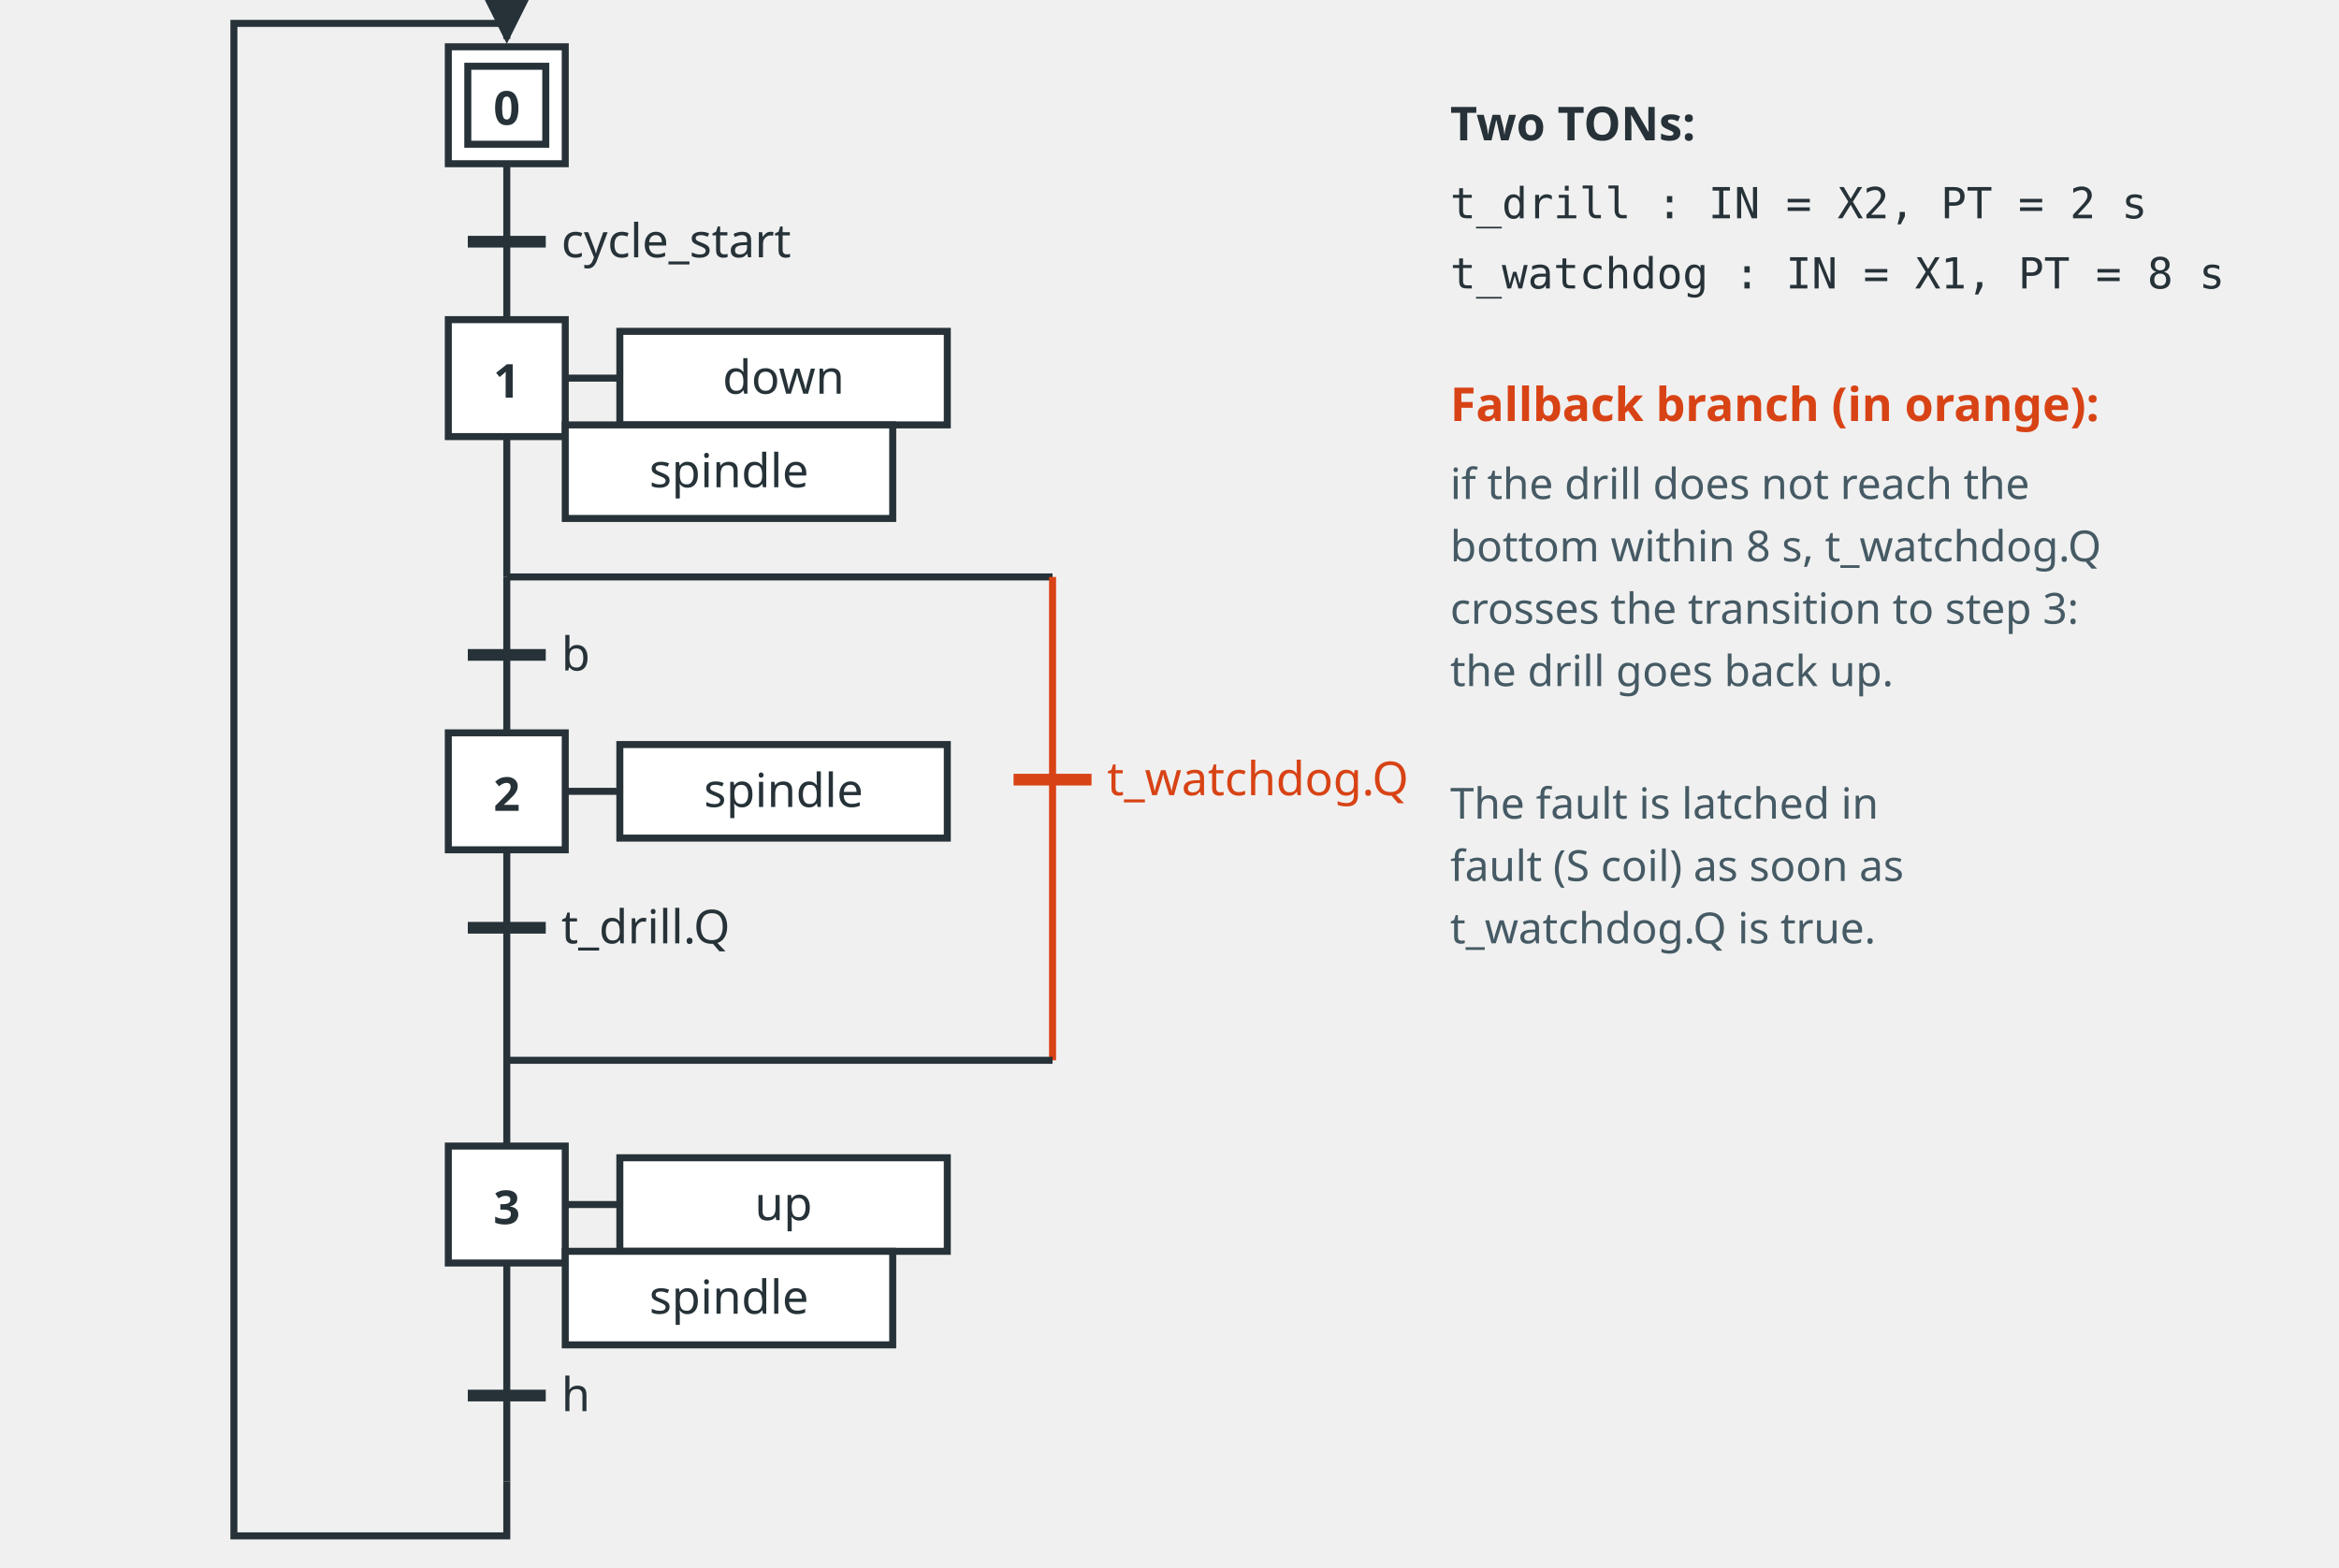
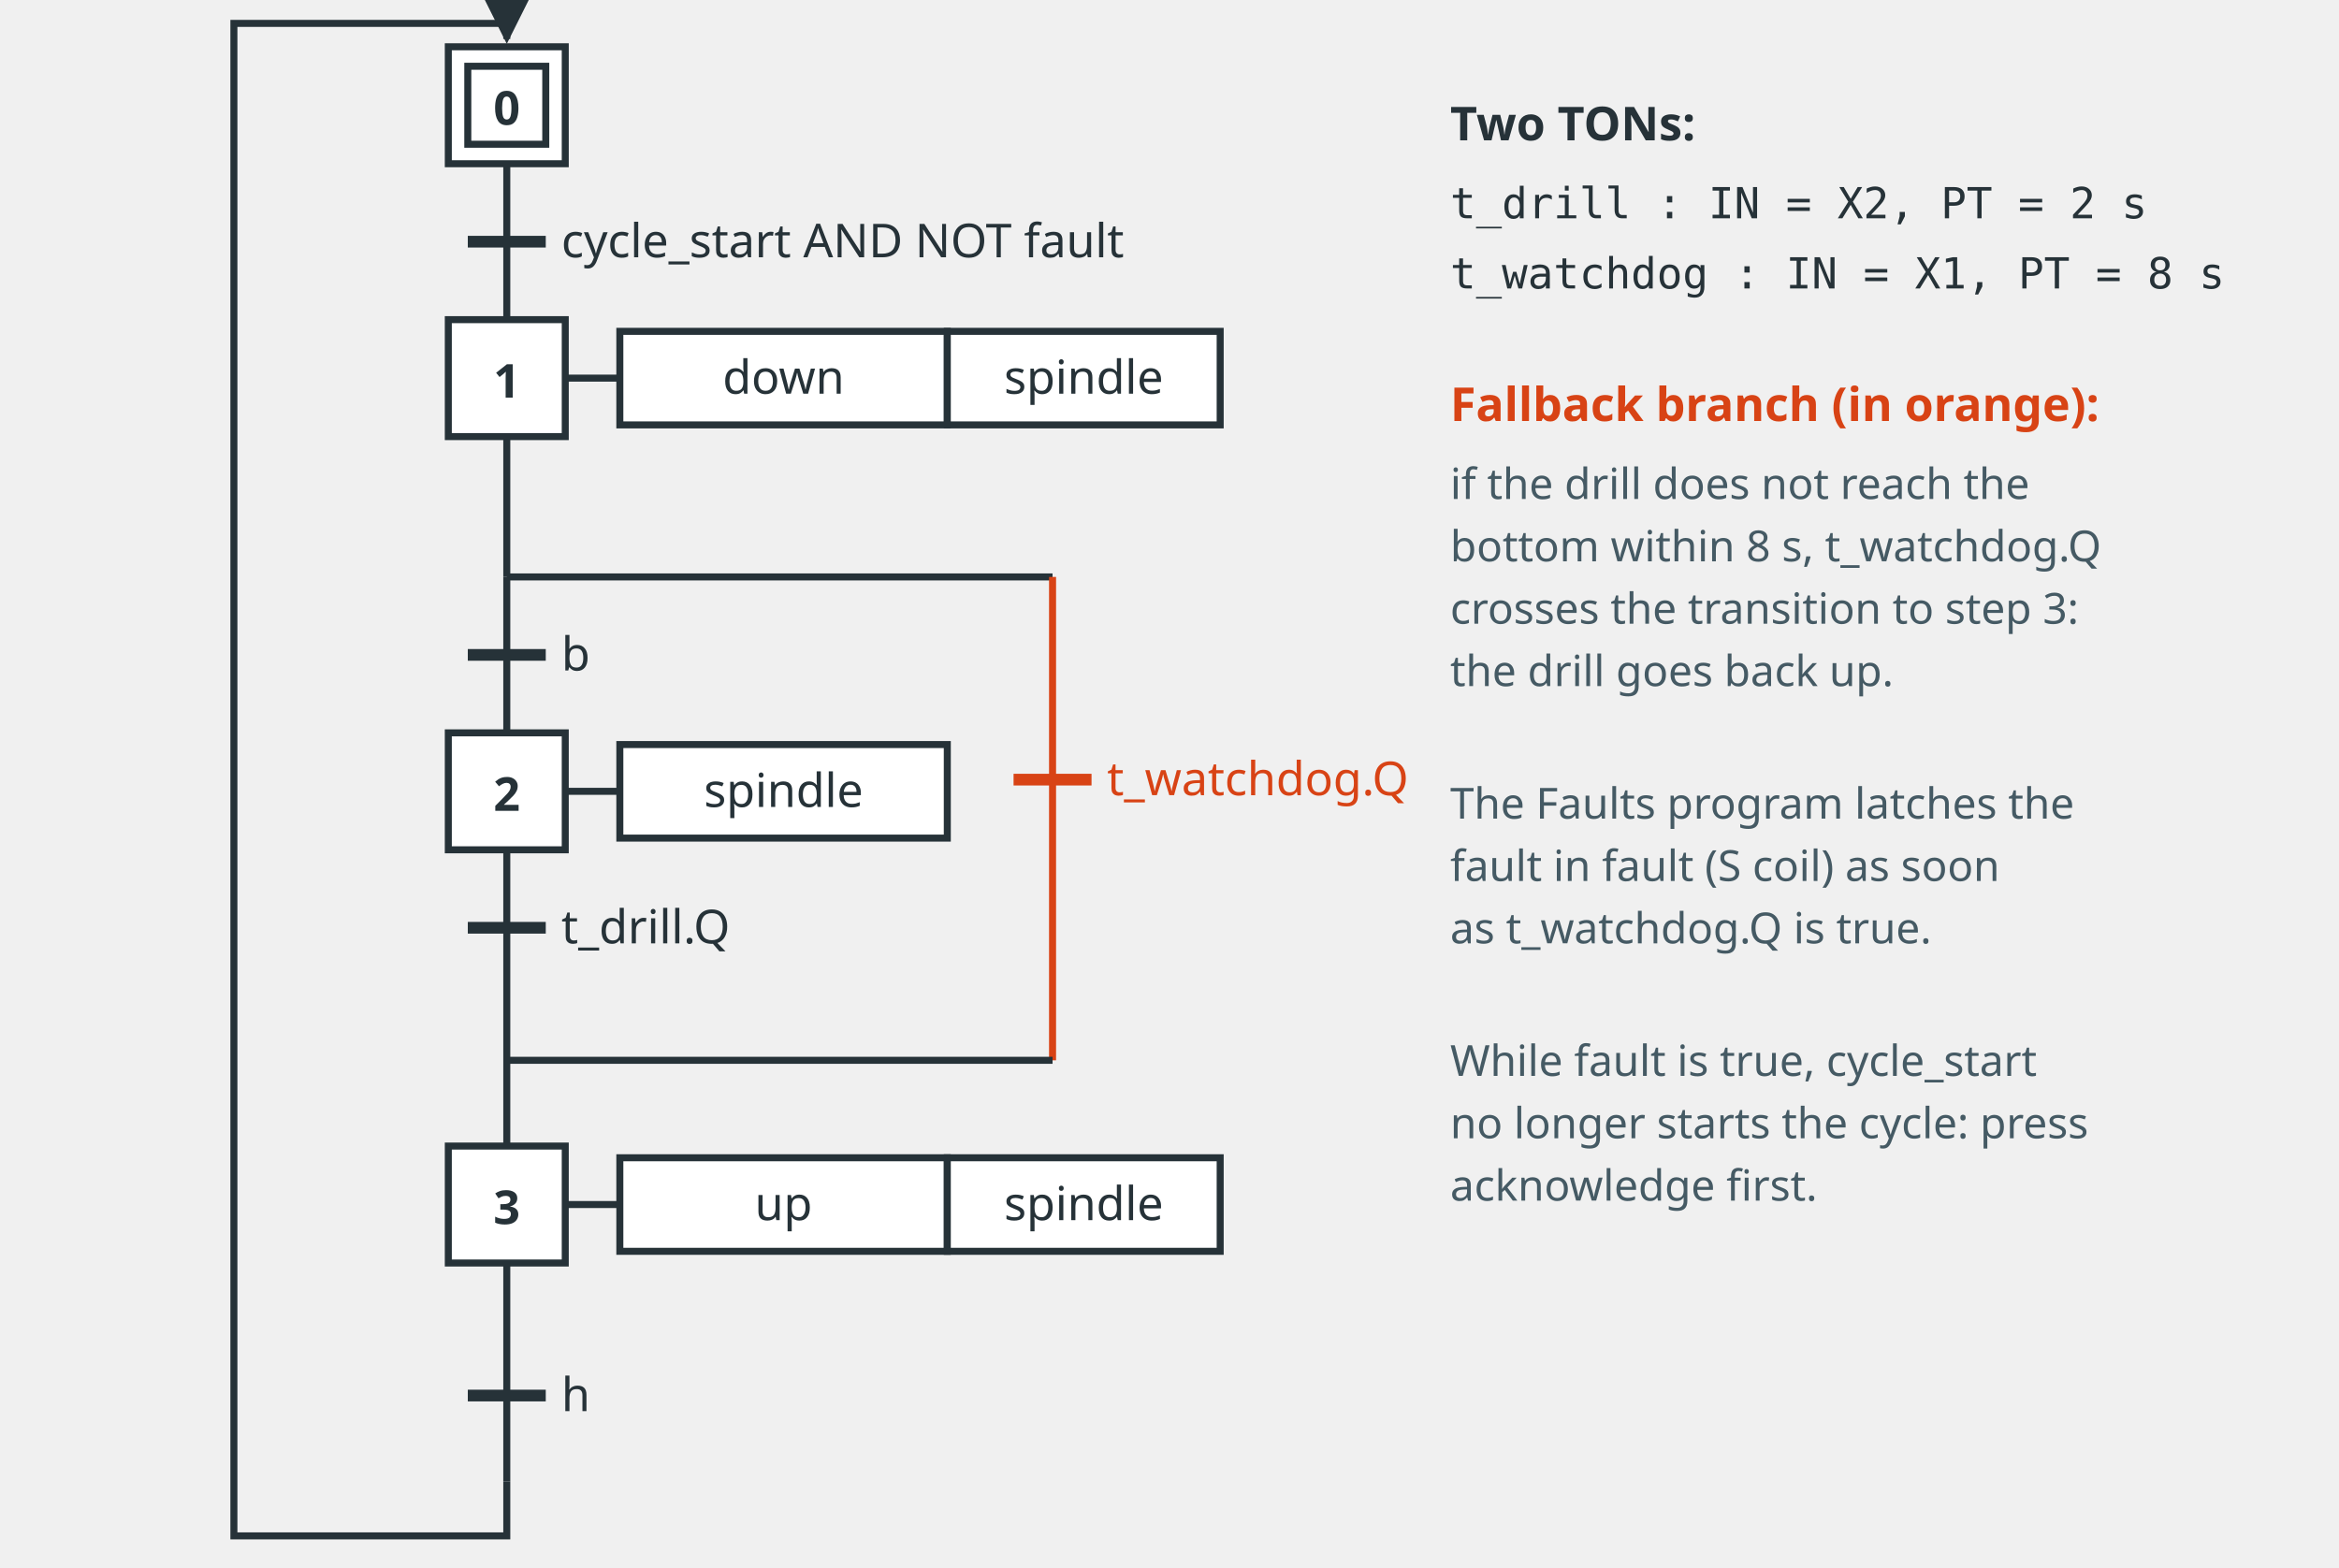
<svg xmlns="http://www.w3.org/2000/svg" viewBox="0 0 600 402" font-family="sans-serif">
  <defs>
    <marker id="arrow" viewBox="0 0 10 10" refX="9" refY="5" markerWidth="7" markerHeight="7" orient="auto">
      <path d="M 0 0 L 10 5 L 0 10 z" fill="#263238" />
    </marker>
  </defs>
  <rect x="115" y="12" width="30" height="30" fill="#fff" stroke="#263238" stroke-width="1.8" />
  <rect x="120" y="17" width="20" height="20" fill="none" stroke="#263238" stroke-width="1.8" />
  <text x="130" y="32" font-size="12" text-anchor="middle" fill="#263238" font-weight="bold">0</text>
  <line x1="130" y1="42" x2="130" y2="62" stroke="#263238" stroke-width="1.8" />
  <line x1="120" y1="62" x2="140" y2="62" stroke="#263238" stroke-width="3" />
-   <text x="144" y="66" font-size="12" text-anchor="start" fill="#263238">cycle_start</text>
+   <text x="144" y="66" font-size="12" text-anchor="start" fill="#263238">cycle_start AND NOT fault</text>
  <line x1="130" y1="62" x2="130" y2="82" stroke="#263238" stroke-width="1.8" />
  <rect x="115" y="82" width="30" height="30" fill="#fff" stroke="#263238" stroke-width="1.8" />
  <text x="130" y="102" font-size="12" text-anchor="middle" fill="#263238" font-weight="bold">1</text>
  <rect x="159" y="85" width="84" height="24" fill="#fff" stroke="#263238" stroke-width="1.8" />
  <line x1="145" y1="97" x2="159" y2="97" stroke="#263238" stroke-width="1.8" />
  <text x="201" y="101" font-size="12" text-anchor="middle" fill="#263238">down</text>
-   <rect x="145" y="109" width="84" height="24" fill="#fff" stroke="#263238" stroke-width="1.8" />
-   <text x="187" y="125" font-size="12" text-anchor="middle" fill="#263238">spindle</text>
+   <rect x="243" y="85" width="70" height="24" fill="#fff" stroke="#263238" stroke-width="1.8" />
+   <text x="278" y="101" font-size="12" text-anchor="middle" fill="#263238">spindle</text>
  <line x1="130" y1="112" x2="130" y2="148" stroke="#263238" stroke-width="1.8" />
  <line x1="130" y1="148" x2="270" y2="148" stroke="#263238" stroke-width="1.8" />
  <line x1="130" y1="148" x2="130" y2="168" stroke="#263238" stroke-width="1.8" />
  <line x1="120" y1="168" x2="140" y2="168" stroke="#263238" stroke-width="3" />
  <text x="144" y="172" font-size="12" text-anchor="start" fill="#263238">b</text>
  <line x1="130" y1="168" x2="130" y2="188" stroke="#263238" stroke-width="1.8" />
  <rect x="115" y="188" width="30" height="30" fill="#fff" stroke="#263238" stroke-width="1.8" />
  <text x="130" y="208" font-size="12" text-anchor="middle" fill="#263238" font-weight="bold">2</text>
  <rect x="159" y="191" width="84" height="24" fill="#fff" stroke="#263238" stroke-width="1.8" />
  <line x1="145" y1="203" x2="159" y2="203" stroke="#263238" stroke-width="1.8" />
  <text x="201" y="207" font-size="12" text-anchor="middle" fill="#263238">spindle</text>
  <line x1="130" y1="218" x2="130" y2="238" stroke="#263238" stroke-width="1.8" />
  <line x1="120" y1="238" x2="140" y2="238" stroke="#263238" stroke-width="3" />
  <text x="144" y="242" font-size="12" text-anchor="start" fill="#263238">t_drill.Q</text>
  <line x1="130" y1="238" x2="130" y2="294" stroke="#263238" stroke-width="1.8" />
  <line x1="270" y1="148" x2="270" y2="200" stroke="#d84315" stroke-width="1.8" />
  <line x1="260" y1="200" x2="280" y2="200" stroke="#d84315" stroke-width="3" />
  <text x="284" y="204" font-size="12" text-anchor="start" fill="#d84315">t_watchdog.Q</text>
  <line x1="270" y1="200" x2="270" y2="272" stroke="#d84315" stroke-width="1.8" />
  <line x1="130" y1="272" x2="270" y2="272" stroke="#263238" stroke-width="1.8" />
  <rect x="115" y="294" width="30" height="30" fill="#fff" stroke="#263238" stroke-width="1.8" />
  <text x="130" y="314" font-size="12" text-anchor="middle" fill="#263238" font-weight="bold">3</text>
  <rect x="159" y="297" width="84" height="24" fill="#fff" stroke="#263238" stroke-width="1.8" />
  <line x1="145" y1="309" x2="159" y2="309" stroke="#263238" stroke-width="1.8" />
  <text x="201" y="313" font-size="12" text-anchor="middle" fill="#263238">up</text>
-   <rect x="145" y="321" width="84" height="24" fill="#fff" stroke="#263238" stroke-width="1.8" />
-   <text x="187" y="337" font-size="12" text-anchor="middle" fill="#263238">spindle</text>
+   <rect x="243" y="297" width="70" height="24" fill="#fff" stroke="#263238" stroke-width="1.8" />
+   <text x="278" y="313" font-size="12" text-anchor="middle" fill="#263238">spindle</text>
  <line x1="130" y1="324" x2="130" y2="358" stroke="#263238" stroke-width="1.8" />
  <line x1="120" y1="358" x2="140" y2="358" stroke="#263238" stroke-width="3" />
  <text x="144" y="362" font-size="12" text-anchor="start" fill="#263238">h</text>
  <line x1="130" y1="358" x2="130" y2="380" stroke="#263238" stroke-width="1.8" />
  <path d="M 130 380 V 394 H 60 V 6 H 130 V 10" fill="none" stroke="#263238" stroke-width="1.8" marker-end="url(#arrow)" />
  <text x="372" y="36" font-size="12" text-anchor="start" fill="#263238" font-weight="bold">Two TONs:</text>
  <text x="372" y="56" font-size="11" text-anchor="start" fill="#263238" font-family="monospace">t_drill : IN = X2, PT = 2 s</text>
  <text x="372" y="74" font-size="11" text-anchor="start" fill="#263238" font-family="monospace">t_watchdog : IN = X1, PT = 8 s</text>
  <text x="372" y="108" font-size="12" text-anchor="start" fill="#d84315" font-weight="bold">Fallback branch (in orange):</text>
  <text x="372" y="128" font-size="11" text-anchor="start" fill="#455a64">if the drill does not reach the</text>
  <text x="372" y="144" font-size="11" text-anchor="start" fill="#455a64">bottom within 8 s, t_watchdog.Q</text>
  <text x="372" y="160" font-size="11" text-anchor="start" fill="#455a64">crosses the transition to step 3:</text>
  <text x="372" y="176" font-size="11" text-anchor="start" fill="#455a64">the drill goes back up.</text>
-   <text x="372" y="210" font-size="11" text-anchor="start" fill="#455a64">The fault is latched in</text>
-   <text x="372" y="226" font-size="11" text-anchor="start" fill="#455a64">fault (S coil) as soon as</text>
-   <text x="372" y="242" font-size="11" text-anchor="start" fill="#455a64">t_watchdog.Q is true.</text>
+   <text x="372" y="210" font-size="11" text-anchor="start" fill="#455a64">The Faults program latches the</text>
+   <text x="372" y="226" font-size="11" text-anchor="start" fill="#455a64">fault in fault (S coil) as soon</text>
+   <text x="372" y="242" font-size="11" text-anchor="start" fill="#455a64">as t_watchdog.Q is true.</text>
+   <text x="372" y="276" font-size="11" text-anchor="start" fill="#455a64">While fault is true, cycle_start</text>
+   <text x="372" y="292" font-size="11" text-anchor="start" fill="#455a64">no longer starts the cycle: press</text>
+   <text x="372" y="308" font-size="11" text-anchor="start" fill="#455a64">acknowledge first.</text>
</svg>
